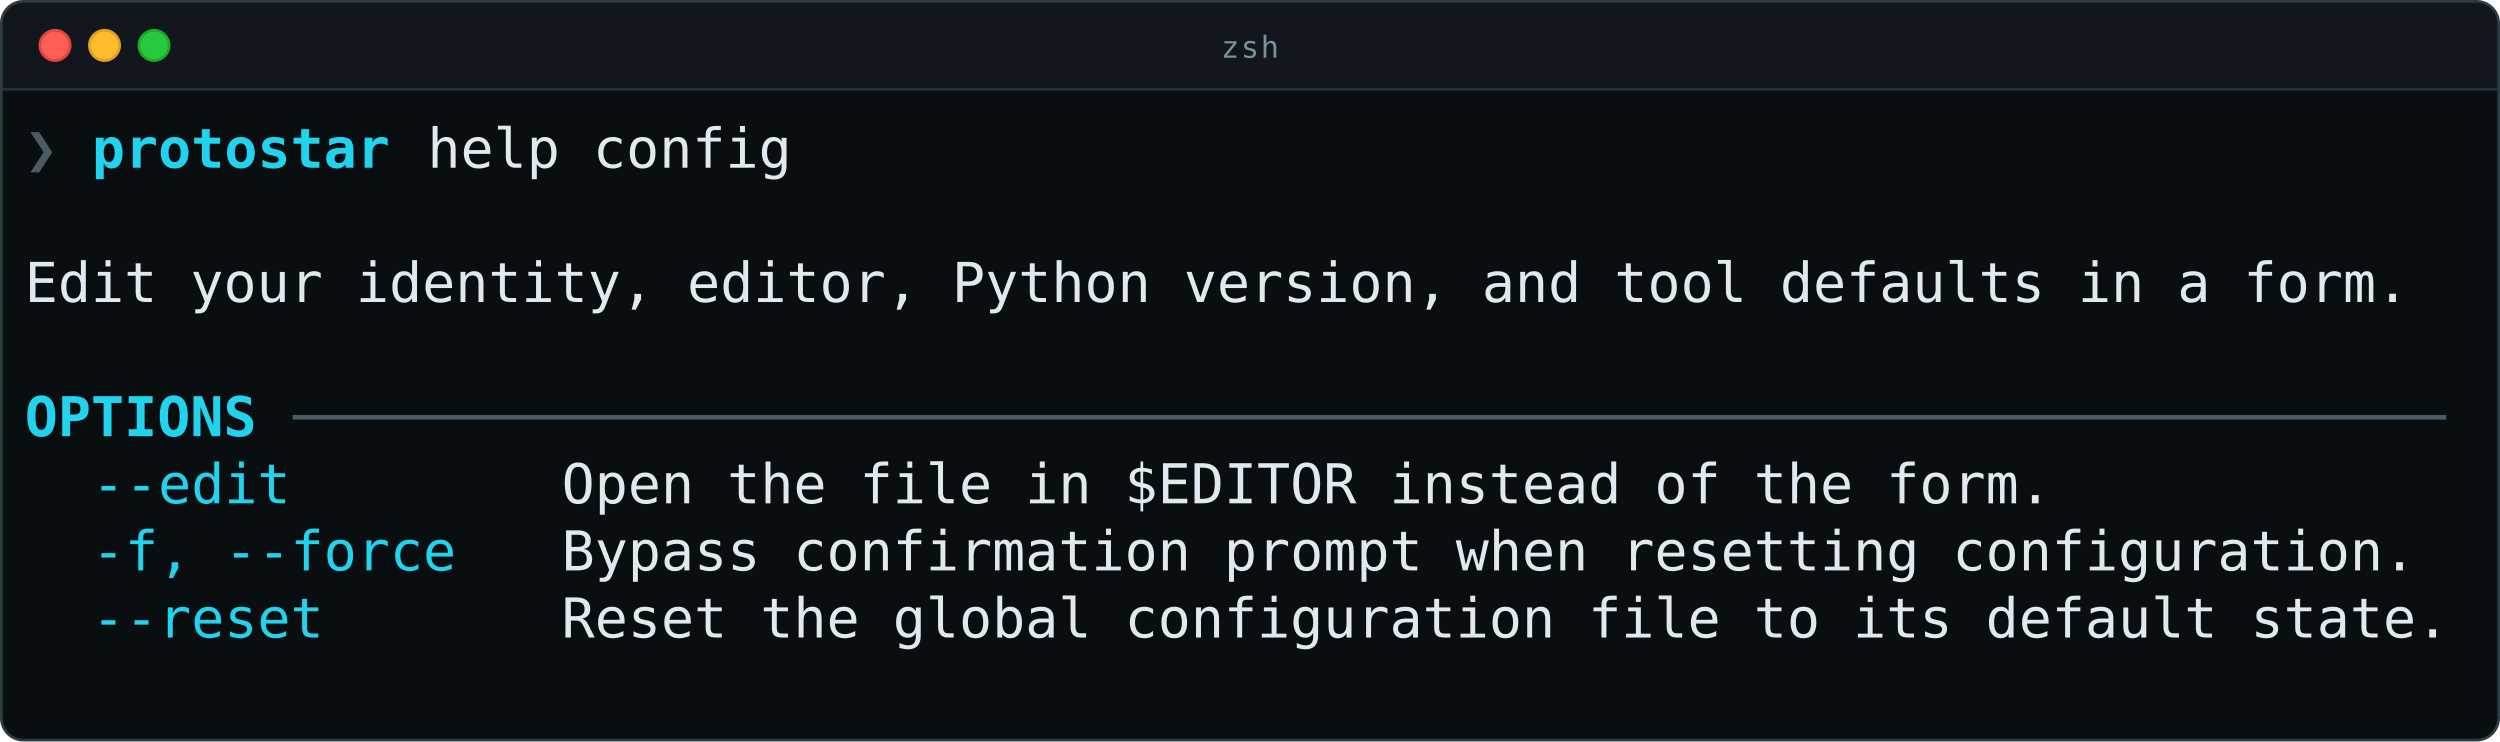
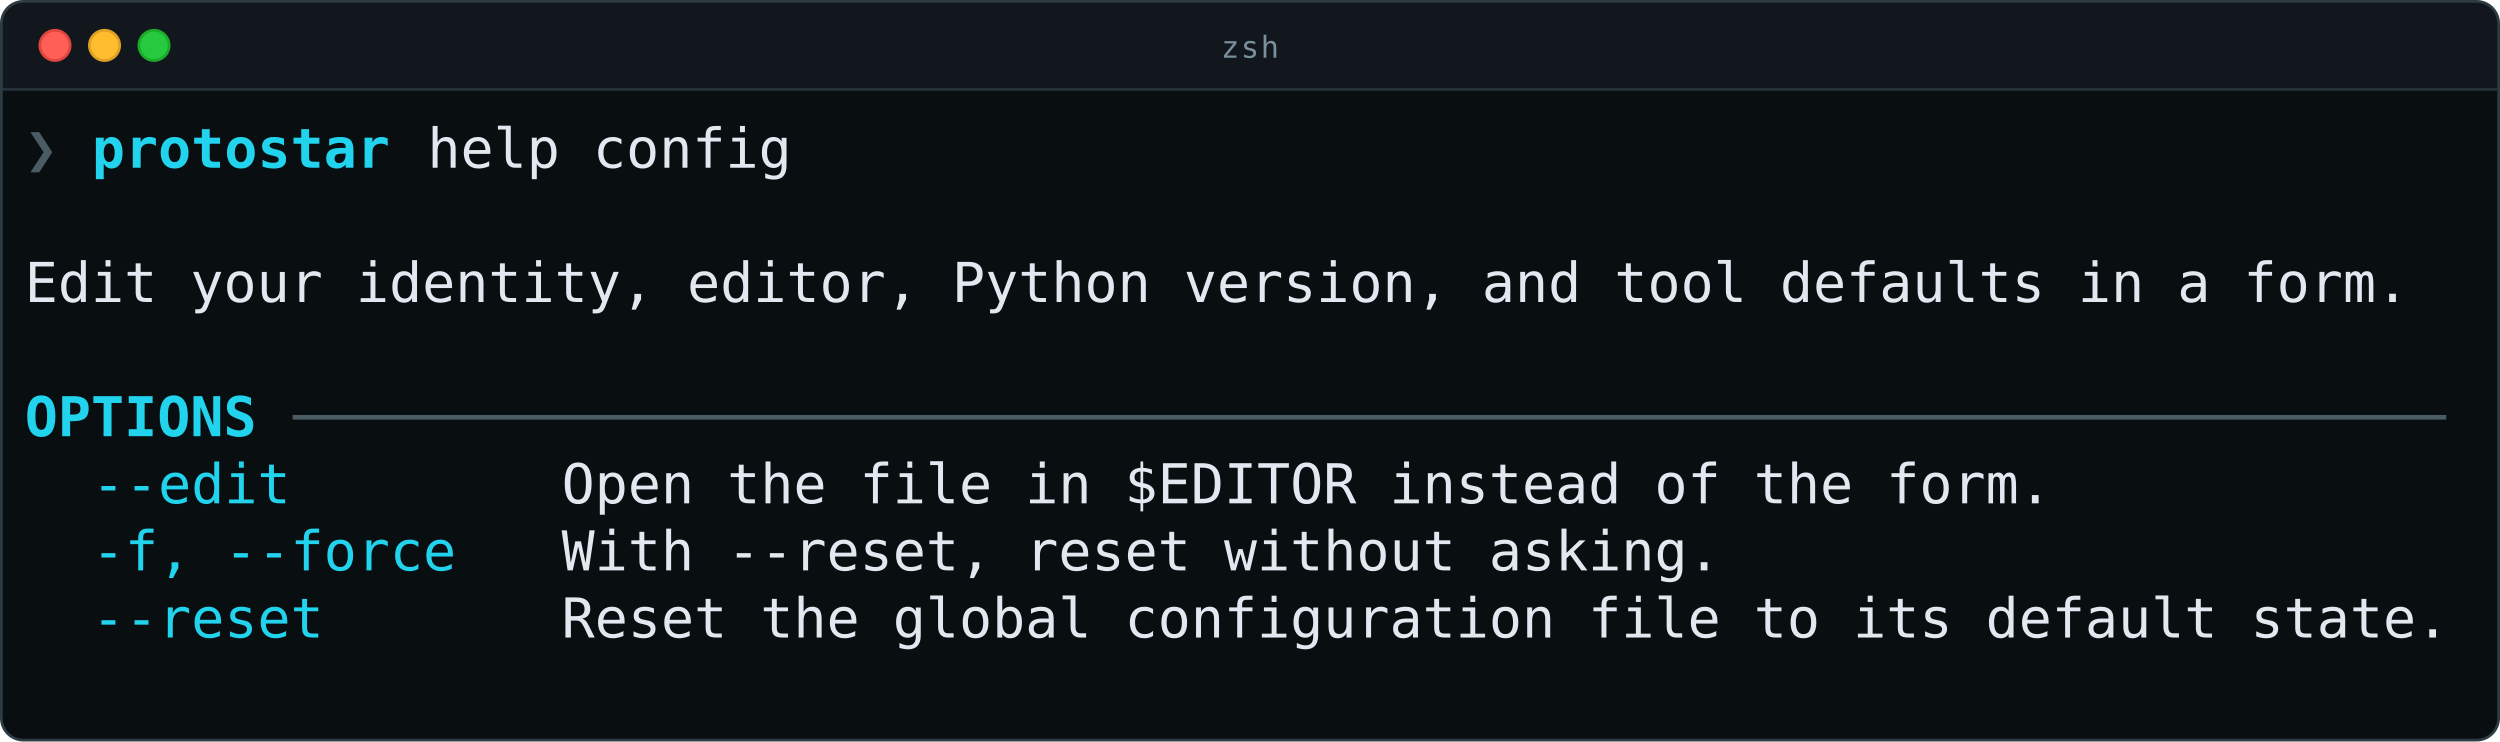
<svg xmlns="http://www.w3.org/2000/svg" class="rich-terminal" viewBox="0 0 909 269.6">
  <style>

    @font-face {
        font-family: "Fira Code";
        src: local("FiraCode-Regular"),
                url("https://cdnjs.cloudflare.com/ajax/libs/firacode/6.2.0/woff2/FiraCode-Regular.woff2") format("woff2"),
                url("https://cdnjs.cloudflare.com/ajax/libs/firacode/6.2.0/woff/FiraCode-Regular.woff") format("woff");
        font-style: normal;
        font-weight: 400;
    }
    @font-face {
        font-family: "Fira Code";
        src: local("FiraCode-Bold"),
                url("https://cdnjs.cloudflare.com/ajax/libs/firacode/6.2.0/woff2/FiraCode-Bold.woff2") format("woff2"),
                url("https://cdnjs.cloudflare.com/ajax/libs/firacode/6.2.0/woff/FiraCode-Bold.woff") format("woff");
        font-style: bold;
        font-weight: 700;
    }

    .cli_config_help-matrix {
        font-family: Fira Code, monospace;
        font-size: 20px;
        line-height: 24.4px;
        font-variant-east-asian: full-width;
    }

    .cli_config_help-title {
        font-size: 18px;
        font-weight: bold;
        font-family: arial;
    }

    .cli_config_help-r1 { fill: #4b5b64 }
.cli_config_help-r2 { fill: #22d3ee;font-weight: bold }
.cli_config_help-r3 { fill: #e2e8f0 }
.cli_config_help-r4 { fill: #22d3ee }
    </style>
  <defs>
    <clipPath id="cli_config_help-clip-terminal">
      <rect x="0" y="0" width="889.6" height="218.6" />
    </clipPath>
    <clipPath id="cli_config_help-line-0">
      <rect x="0" y="1.5" width="890.6" height="24.65" />
    </clipPath>
    <clipPath id="cli_config_help-line-1">
      <rect x="0" y="25.9" width="890.6" height="24.65" />
    </clipPath>
    <clipPath id="cli_config_help-line-2">
      <rect x="0" y="50.3" width="890.6" height="24.65" />
    </clipPath>
    <clipPath id="cli_config_help-line-3">
      <rect x="0" y="74.7" width="890.6" height="24.65" />
    </clipPath>
    <clipPath id="cli_config_help-line-4">
      <rect x="0" y="99.1" width="890.6" height="24.65" />
    </clipPath>
    <clipPath id="cli_config_help-line-5">
      <rect x="0" y="123.5" width="890.6" height="24.65" />
    </clipPath>
    <clipPath id="cli_config_help-line-6">
      <rect x="0" y="147.9" width="890.6" height="24.65" />
    </clipPath>
    <clipPath id="cli_config_help-line-7">
      <rect x="0" y="172.3" width="890.6" height="24.65" />
    </clipPath>
  </defs>
  <rect fill="#090e11" x="0.5" y="0.5" width="908" height="268.6" rx="8" />
  <path fill="#11171c" d="M0.5 32V8.5a8 8 0 0 1 8 -8H900a8 8 0 0 1 8 8V32Z" />
  <path stroke="#243138" d="M0.5 32.5H908" />
  <circle cx="20" cy="16.5" r="5.5" fill="#ff5f56" stroke="#e0443e" />
  <circle cx="38" cy="16.5" r="5.5" fill="#ffbd2e" stroke="#dea123" />
  <circle cx="56" cy="16.5" r="5.5" fill="#27c93f" stroke="#1aab29" />
  <text fill="#7a909c" x="454.5" y="21" text-anchor="middle" font-family="JetBrains Mono, Fira Code, monospace" font-size="11" letter-spacing="0.6">zsh</text>
  <rect fill="none" stroke="#2d3c43" x="0.5" y="0.5" width="908" height="268.6" rx="8" />
  <g transform="translate(9, 41)" clip-path="url(#cli_config_help-clip-terminal)">
    <g class="cli_config_help-matrix">
      <text class="cli_config_help-r1" x="0" y="20" textLength="24.4" clip-path="url(#cli_config_help-line-0)">❯ </text>
      <text class="cli_config_help-r2" x="24.4" y="20" textLength="122" clip-path="url(#cli_config_help-line-0)">protostar </text>
      <text class="cli_config_help-r3" x="146.4" y="20" textLength="134.2" clip-path="url(#cli_config_help-line-0)">help config</text>
      <text class="cli_config_help-r3" x="890.6" y="20" textLength="12.2" clip-path="url(#cli_config_help-line-0)">
</text>
      <text class="cli_config_help-r3" x="890.6" y="44.4" textLength="12.2" clip-path="url(#cli_config_help-line-1)">
</text>
      <text class="cli_config_help-r3" x="0" y="68.8" textLength="878.4" clip-path="url(#cli_config_help-line-2)">Edit your identity, editor, Python version, and tool defaults in a form.</text>
      <text class="cli_config_help-r3" x="890.6" y="68.8" textLength="12.2" clip-path="url(#cli_config_help-line-2)">
</text>
      <text class="cli_config_help-r3" x="890.6" y="93.2" textLength="12.2" clip-path="url(#cli_config_help-line-3)">
</text>
      <text class="cli_config_help-r2" x="0" y="117.6" textLength="85.4" clip-path="url(#cli_config_help-line-4)">OPTIONS</text>
      <text class="cli_config_help-r1" x="97.6" y="117.6" textLength="793" clip-path="url(#cli_config_help-line-4)">─────────────────────────────────────────────────────────────────</text>
      <text class="cli_config_help-r3" x="890.6" y="117.6" textLength="12.2" clip-path="url(#cli_config_help-line-4)">
</text>
      <text class="cli_config_help-r4" x="24.4" y="142" textLength="134.2" clip-path="url(#cli_config_help-line-5)">--edit     </text>
      <text class="cli_config_help-r3" x="195.2" y="142" textLength="695.4" clip-path="url(#cli_config_help-line-5)">Open the file in $EDITOR instead of the form.            </text>
      <text class="cli_config_help-r3" x="890.6" y="142" textLength="12.2" clip-path="url(#cli_config_help-line-5)">
</text>
      <text class="cli_config_help-r4" x="24.4" y="166.4" textLength="134.2" clip-path="url(#cli_config_help-line-6)">-f, --force</text>
-       <text class="cli_config_help-r3" x="195.2" y="166.4" textLength="695.4" clip-path="url(#cli_config_help-line-6)">Bypass confirmation prompt when resetting configuration. </text>
+       <text class="cli_config_help-r3" x="195.2" y="166.4" textLength="695.4" clip-path="url(#cli_config_help-line-6)">With --reset, reset without asking.                      </text>
      <text class="cli_config_help-r3" x="890.6" y="166.4" textLength="12.2" clip-path="url(#cli_config_help-line-6)">
</text>
      <text class="cli_config_help-r4" x="24.4" y="190.8" textLength="134.2" clip-path="url(#cli_config_help-line-7)">--reset    </text>
      <text class="cli_config_help-r3" x="195.2" y="190.8" textLength="695.4" clip-path="url(#cli_config_help-line-7)">Reset the global configuration file to its default state.</text>
      <text class="cli_config_help-r3" x="890.6" y="190.8" textLength="12.2" clip-path="url(#cli_config_help-line-7)">
</text>
      <text class="cli_config_help-r3" x="890.6" y="215.2" textLength="12.2" clip-path="url(#cli_config_help-line-8)">
</text>
    </g>
  </g>
</svg>
